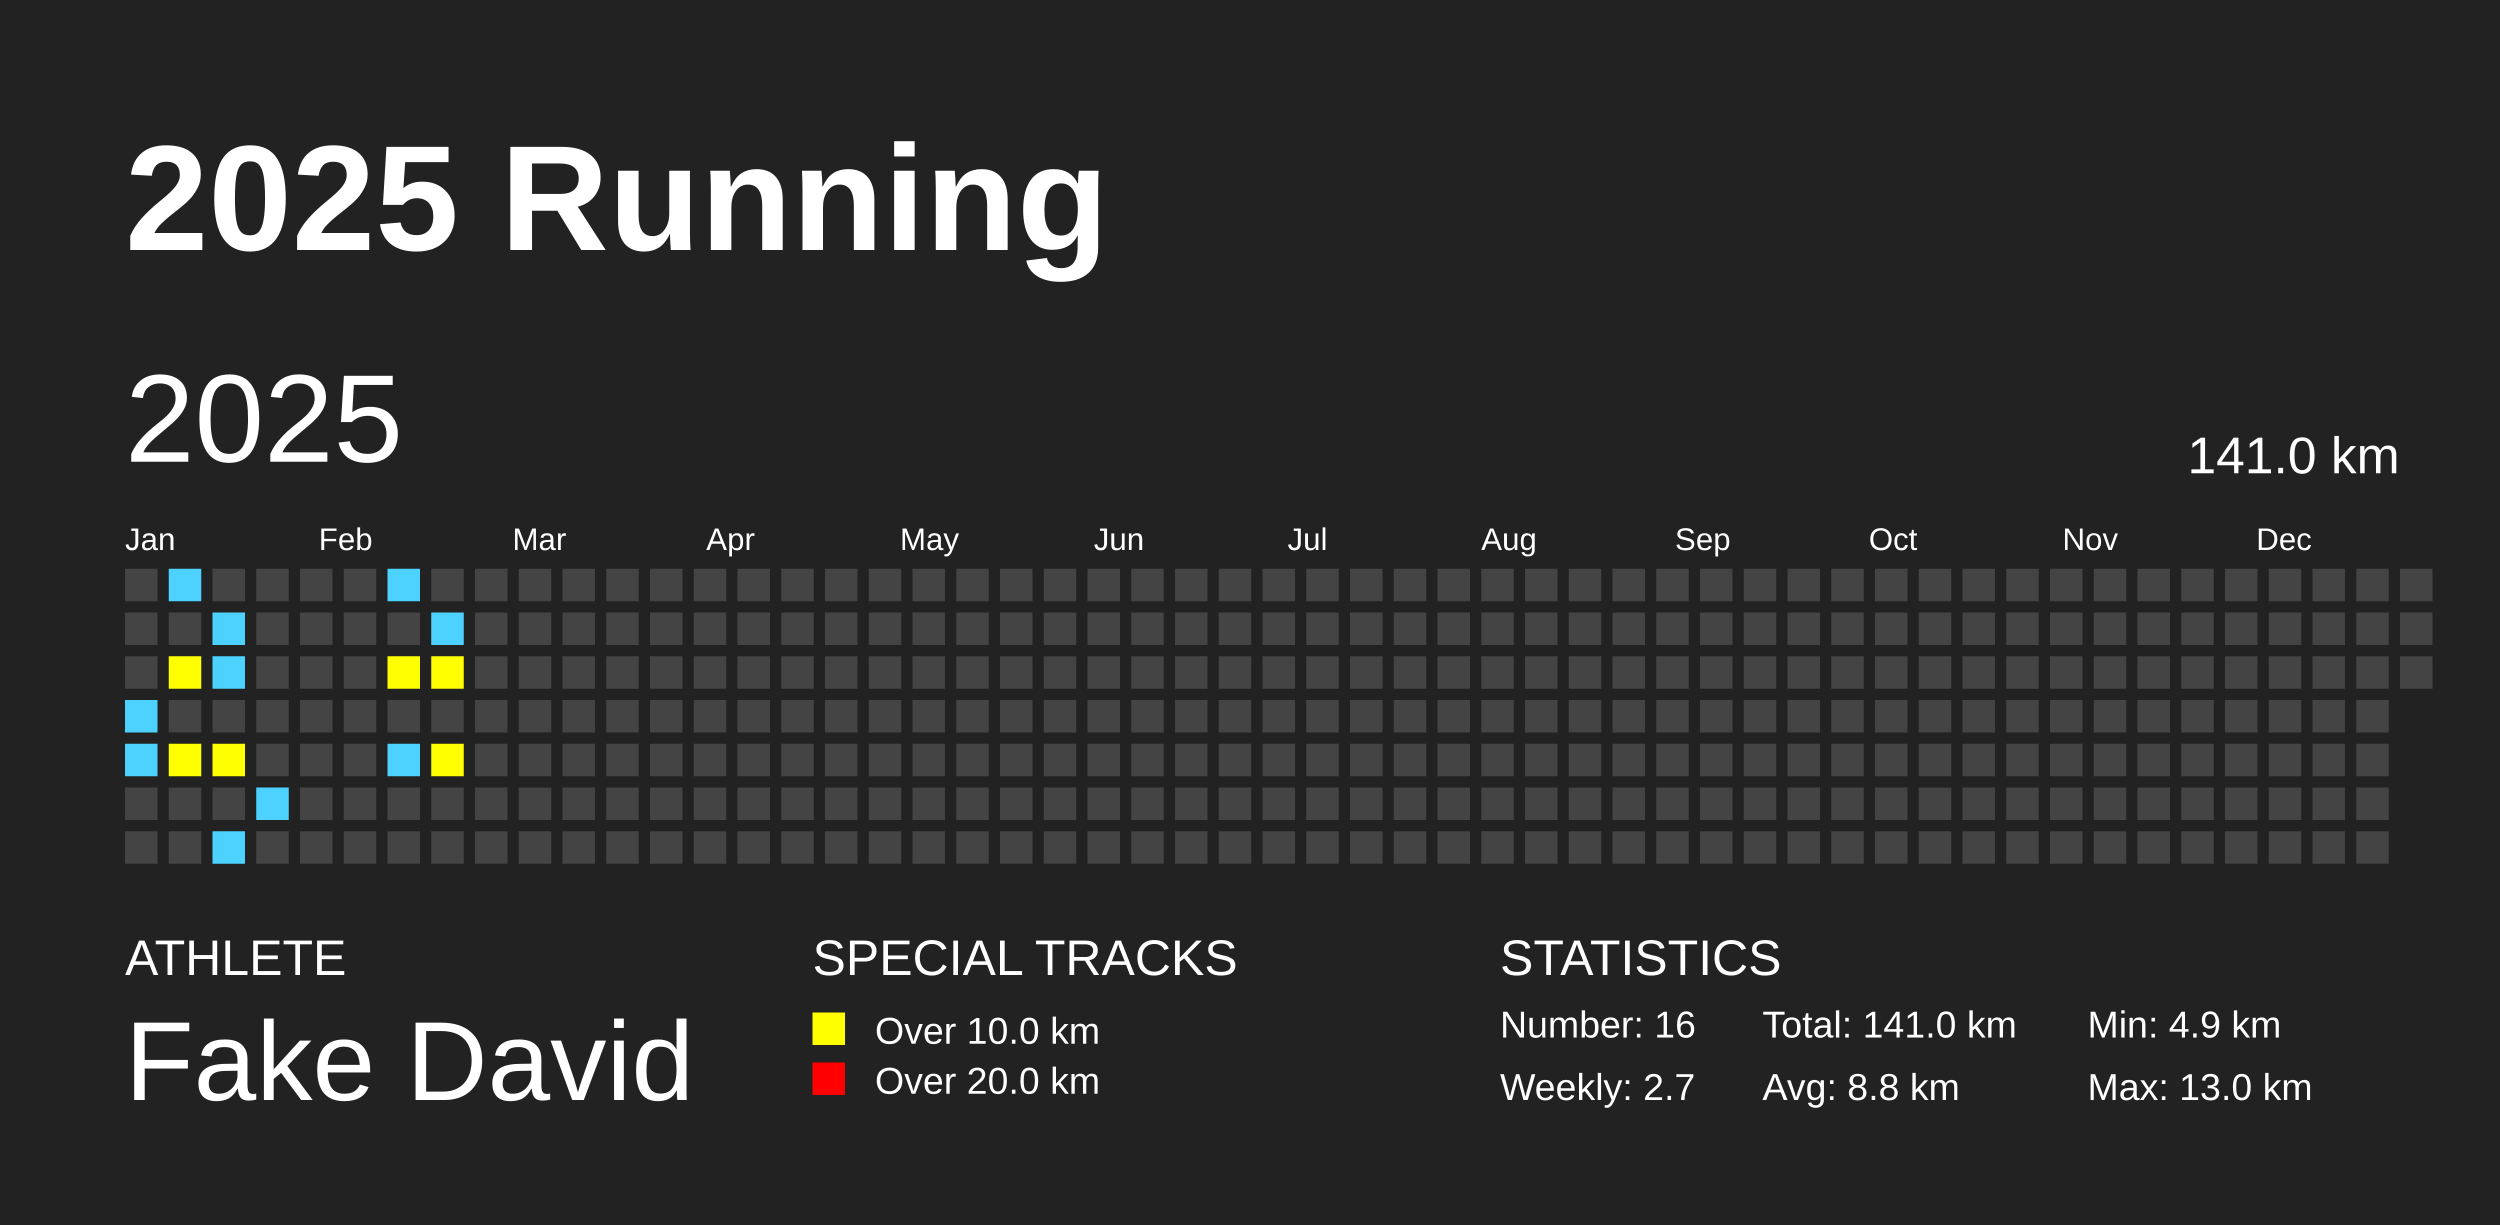
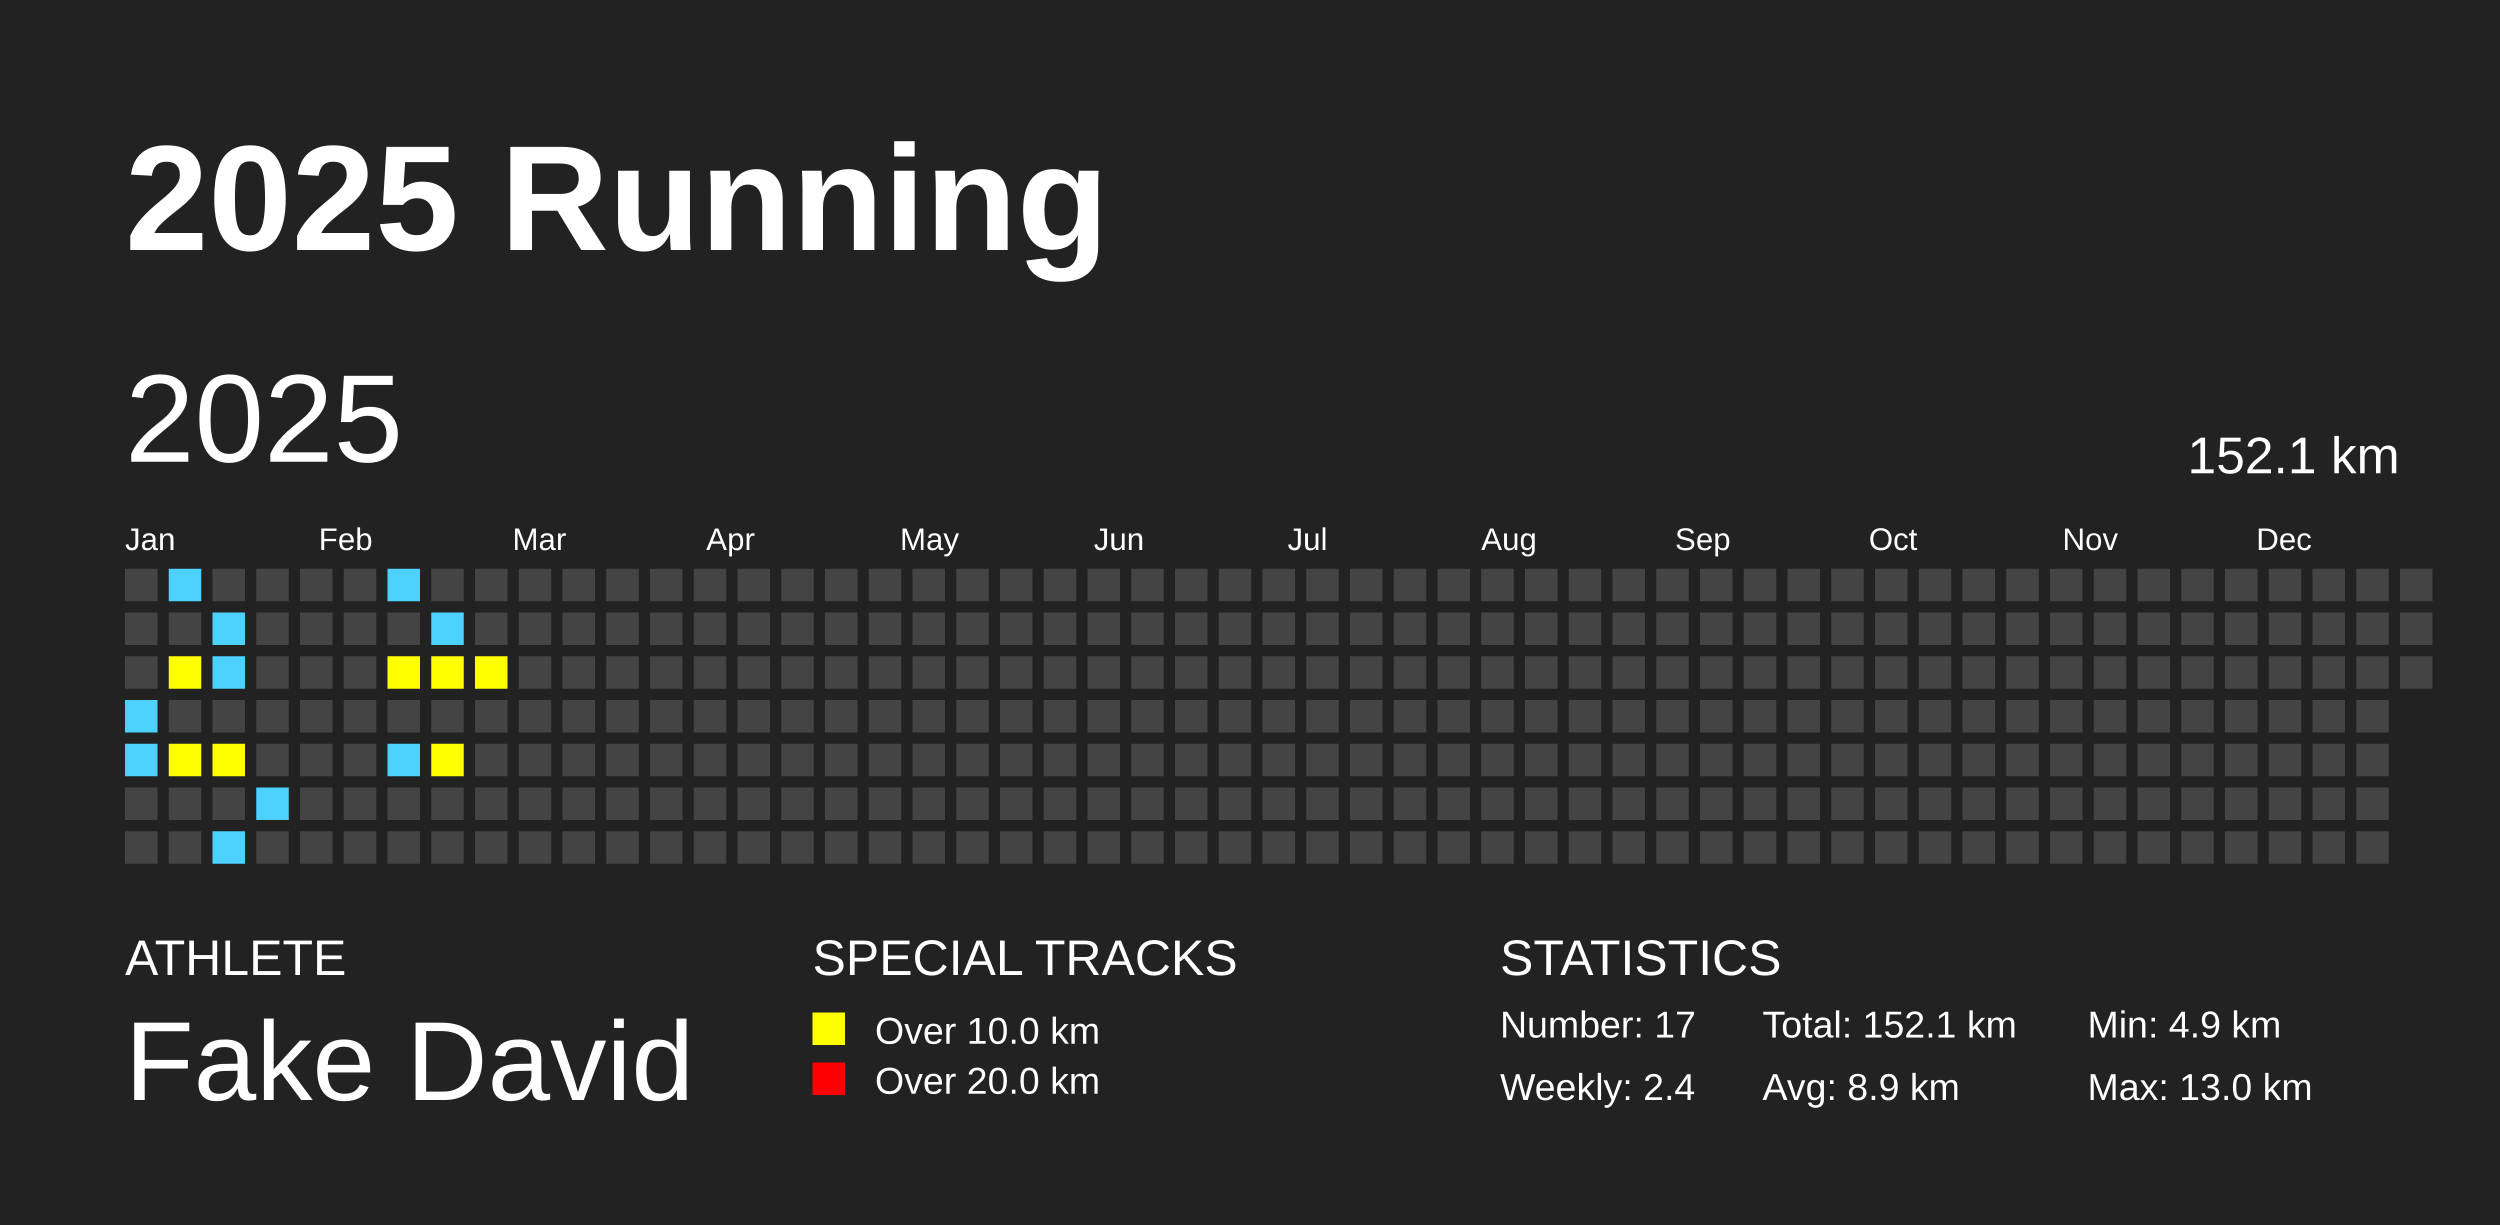
<svg xmlns="http://www.w3.org/2000/svg" baseProfile="full" height="98mm" version="1.1" viewBox="0,0,200,98" width="200mm">
  <defs />
  <rect fill="#222222" height="98" width="200" x="0" y="0" />
  <text fill="#FFFFFF" style="font-size:12px; font-family:Arial; font-weight:bold;" x="10" y="20">2025 Running</text>
  <text fill="#FFFFFF" style="font-size:4px; font-family:Arial" x="10" y="78">ATHLETE</text>
  <text fill="#FFFFFF" style="font-size:9px; font-family:Arial" x="10" y="88">Fake David</text>
  <text fill="#FFFFFF" style="font-size:4px; font-family:Arial" x="65" y="78">SPECIAL TRACKS</text>
  <rect fill="yellow" height="2.6" width="2.6" x="65" y="81" />
  <text fill="#FFFFFF" style="font-size:3px; font-family:Arial" x="70" y="83.5">Over 10.0 km</text>
  <rect fill="red" height="2.6" width="2.6" x="65" y="85" />
  <text fill="#FFFFFF" style="font-size:3px; font-family:Arial" x="70" y="87.5">Over 20.0 km</text>
  <text fill="#FFFFFF" style="font-size:4px; font-family:Arial" x="120" y="78">STATISTICS</text>
-   <text fill="#FFFFFF" style="font-size:3px; font-family:Arial" x="120" y="83">Number: 16</text>
-   <text fill="#FFFFFF" style="font-size:3px; font-family:Arial" x="120" y="88">Weekly: 2.7</text>
-   <text fill="#FFFFFF" style="font-size:3px; font-family:Arial" x="141" y="83">Total: 141.0 km</text>
-   <text fill="#FFFFFF" style="font-size:3px; font-family:Arial" x="141" y="88">Avg: 8.8 km</text>
+   <text fill="#FFFFFF" style="font-size:3px; font-family:Arial" x="120" y="83">Number: 17</text>
+   <text fill="#FFFFFF" style="font-size:3px; font-family:Arial" x="120" y="88">Weekly: 2.4</text>
+   <text fill="#FFFFFF" style="font-size:3px; font-family:Arial" x="141" y="83">Total: 152.1 km</text>
+   <text fill="#FFFFFF" style="font-size:3px; font-family:Arial" x="141" y="88">Avg: 8.9 km</text>
  <text fill="#FFFFFF" style="font-size:3px; font-family:Arial" x="167" y="83">Min: 4.9 km</text>
  <text fill="#FFFFFF" style="font-size:3px; font-family:Arial" x="167" y="88">Max: 13.0 km</text>
  <text dominant-baseline="hanging" fill="#FFFFFF" style="font-size:10.0px; font-family:Arial;" x="10" y="30">2025</text>
-   <text dominant-baseline="hanging" fill="#FFFFFF" style="font-size:4.125px; font-family:Arial;" x="175" y="35">141.0 km</text>
+   <text dominant-baseline="hanging" fill="#FFFFFF" style="font-size:4.125px; font-family:Arial;" x="175" y="35">152.1 km</text>
  <text fill="#FFFFFF" style="font-size:2.5px; font-family:Arial" x="10.0" y="44">Jan</text>
  <text fill="#FFFFFF" style="font-size:2.5px; font-family:Arial" x="25.5" y="44">Feb</text>
  <text fill="#FFFFFF" style="font-size:2.5px; font-family:Arial" x="41.0" y="44">Mar</text>
  <text fill="#FFFFFF" style="font-size:2.5px; font-family:Arial" x="56.5" y="44">Apr</text>
  <text fill="#FFFFFF" style="font-size:2.5px; font-family:Arial" x="72.0" y="44">May</text>
  <text fill="#FFFFFF" style="font-size:2.5px; font-family:Arial" x="87.5" y="44">Jun</text>
  <text fill="#FFFFFF" style="font-size:2.5px; font-family:Arial" x="103.0" y="44">Jul</text>
  <text fill="#FFFFFF" style="font-size:2.5px; font-family:Arial" x="118.5" y="44">Aug</text>
  <text fill="#FFFFFF" style="font-size:2.5px; font-family:Arial" x="134.0" y="44">Sep</text>
  <text fill="#FFFFFF" style="font-size:2.5px; font-family:Arial" x="149.5" y="44">Oct</text>
  <text fill="#FFFFFF" style="font-size:2.5px; font-family:Arial" x="165.0" y="44">Nov</text>
  <text fill="#FFFFFF" style="font-size:2.5px; font-family:Arial" x="180.5" y="44">Dec</text>
  <rect fill="#444444" height="2.6" width="2.6" x="10.0" y="45.5" />
  <rect fill="#444444" height="2.6" width="2.6" x="10.0" y="49.0" />
  <rect fill="#444444" height="2.6" width="2.6" x="10.0" y="52.5" />
  <rect fill="#4DD2FF" height="2.6" width="2.6" x="10.0" y="56.0" />
  <rect fill="#4DD2FF" height="2.6" width="2.6" x="10.0" y="59.5" />
  <rect fill="#444444" height="2.6" width="2.6" x="10.0" y="63.0" />
  <rect fill="#444444" height="2.6" width="2.6" x="10.0" y="66.5" />
  <rect fill="#4DD2FF" height="2.6" width="2.6" x="13.5" y="45.5" />
  <rect fill="#444444" height="2.6" width="2.6" x="13.5" y="49.0" />
  <rect fill="yellow" height="2.6" width="2.6" x="13.5" y="52.5" />
  <rect fill="#444444" height="2.6" width="2.6" x="13.5" y="56.0" />
  <rect fill="yellow" height="2.6" width="2.6" x="13.5" y="59.5" />
  <rect fill="#444444" height="2.6" width="2.6" x="13.5" y="63.0" />
  <rect fill="#444444" height="2.6" width="2.6" x="13.5" y="66.5" />
  <rect fill="#444444" height="2.6" width="2.6" x="17.0" y="45.5" />
  <rect fill="#4DD2FF" height="2.6" width="2.6" x="17.0" y="49.0" />
  <rect fill="#4DD2FF" height="2.6" width="2.6" x="17.0" y="52.5" />
  <rect fill="#444444" height="2.6" width="2.6" x="17.0" y="56.0" />
  <rect fill="yellow" height="2.6" width="2.6" x="17.0" y="59.5" />
  <rect fill="#444444" height="2.6" width="2.6" x="17.0" y="63.0" />
  <rect fill="#4DD2FF" height="2.6" width="2.6" x="17.0" y="66.5" />
  <rect fill="#444444" height="2.6" width="2.6" x="20.5" y="45.5" />
  <rect fill="#444444" height="2.6" width="2.6" x="20.5" y="49.0" />
  <rect fill="#444444" height="2.6" width="2.6" x="20.5" y="52.5" />
  <rect fill="#444444" height="2.6" width="2.6" x="20.5" y="56.0" />
  <rect fill="#444444" height="2.6" width="2.6" x="20.5" y="59.5" />
  <rect fill="#4DD2FF" height="2.6" width="2.6" x="20.5" y="63.0" />
  <rect fill="#444444" height="2.6" width="2.6" x="20.5" y="66.5" />
  <rect fill="#444444" height="2.6" width="2.6" x="24.0" y="45.5" />
  <rect fill="#444444" height="2.6" width="2.6" x="24.0" y="49.0" />
  <rect fill="#444444" height="2.6" width="2.6" x="24.0" y="52.5" />
  <rect fill="#444444" height="2.6" width="2.6" x="24.0" y="56.0" />
  <rect fill="#444444" height="2.6" width="2.6" x="24.0" y="59.5" />
  <rect fill="#444444" height="2.6" width="2.6" x="24.0" y="63.0" />
  <rect fill="#444444" height="2.6" width="2.6" x="24.0" y="66.5" />
  <rect fill="#444444" height="2.6" width="2.6" x="27.5" y="45.5" />
  <rect fill="#444444" height="2.6" width="2.6" x="27.5" y="49.0" />
  <rect fill="#444444" height="2.6" width="2.6" x="27.5" y="52.5" />
  <rect fill="#444444" height="2.6" width="2.6" x="27.5" y="56.0" />
  <rect fill="#444444" height="2.6" width="2.6" x="27.5" y="59.5" />
  <rect fill="#444444" height="2.6" width="2.6" x="27.5" y="63.0" />
  <rect fill="#444444" height="2.6" width="2.6" x="27.5" y="66.5" />
  <rect fill="#4DD2FF" height="2.6" width="2.6" x="31.0" y="45.5" />
  <rect fill="#444444" height="2.6" width="2.6" x="31.0" y="49.0" />
  <rect fill="yellow" height="2.6" width="2.6" x="31.0" y="52.5" />
  <rect fill="#444444" height="2.6" width="2.6" x="31.0" y="56.0" />
  <rect fill="#4DD2FF" height="2.6" width="2.6" x="31.0" y="59.5" />
  <rect fill="#444444" height="2.6" width="2.6" x="31.0" y="63.0" />
  <rect fill="#444444" height="2.6" width="2.6" x="31.0" y="66.5" />
  <rect fill="#444444" height="2.6" width="2.6" x="34.5" y="45.5" />
  <rect fill="#4DD2FF" height="2.6" width="2.6" x="34.5" y="49.0" />
  <rect fill="yellow" height="2.6" width="2.6" x="34.5" y="52.5" />
  <rect fill="#444444" height="2.6" width="2.6" x="34.5" y="56.0" />
  <rect fill="yellow" height="2.6" width="2.6" x="34.5" y="59.5" />
  <rect fill="#444444" height="2.6" width="2.6" x="34.5" y="63.0" />
  <rect fill="#444444" height="2.6" width="2.6" x="34.5" y="66.5" />
  <rect fill="#444444" height="2.6" width="2.6" x="38.0" y="45.5" />
  <rect fill="#444444" height="2.6" width="2.6" x="38.0" y="49.0" />
-   <rect fill="#444444" height="2.6" width="2.6" x="38.0" y="52.5" />
+   <rect fill="yellow" height="2.6" width="2.6" x="38.0" y="52.5" />
  <rect fill="#444444" height="2.6" width="2.6" x="38.0" y="56.0" />
  <rect fill="#444444" height="2.6" width="2.6" x="38.0" y="59.5" />
  <rect fill="#444444" height="2.6" width="2.6" x="38.0" y="63.0" />
  <rect fill="#444444" height="2.6" width="2.6" x="38.0" y="66.5" />
  <rect fill="#444444" height="2.6" width="2.6" x="41.5" y="45.5" />
  <rect fill="#444444" height="2.6" width="2.6" x="41.5" y="49.0" />
  <rect fill="#444444" height="2.6" width="2.6" x="41.5" y="52.5" />
  <rect fill="#444444" height="2.6" width="2.6" x="41.5" y="56.0" />
  <rect fill="#444444" height="2.6" width="2.6" x="41.5" y="59.5" />
  <rect fill="#444444" height="2.6" width="2.6" x="41.5" y="63.0" />
  <rect fill="#444444" height="2.6" width="2.6" x="41.5" y="66.5" />
  <rect fill="#444444" height="2.6" width="2.6" x="45.0" y="45.5" />
  <rect fill="#444444" height="2.6" width="2.6" x="45.0" y="49.0" />
  <rect fill="#444444" height="2.6" width="2.6" x="45.0" y="52.5" />
  <rect fill="#444444" height="2.6" width="2.6" x="45.0" y="56.0" />
  <rect fill="#444444" height="2.6" width="2.6" x="45.0" y="59.5" />
  <rect fill="#444444" height="2.6" width="2.6" x="45.0" y="63.0" />
  <rect fill="#444444" height="2.6" width="2.6" x="45.0" y="66.5" />
  <rect fill="#444444" height="2.6" width="2.6" x="48.5" y="45.5" />
  <rect fill="#444444" height="2.6" width="2.6" x="48.5" y="49.0" />
  <rect fill="#444444" height="2.6" width="2.6" x="48.5" y="52.5" />
  <rect fill="#444444" height="2.6" width="2.6" x="48.5" y="56.0" />
  <rect fill="#444444" height="2.6" width="2.6" x="48.5" y="59.5" />
  <rect fill="#444444" height="2.6" width="2.6" x="48.5" y="63.0" />
  <rect fill="#444444" height="2.6" width="2.6" x="48.5" y="66.5" />
  <rect fill="#444444" height="2.6" width="2.6" x="52.0" y="45.5" />
  <rect fill="#444444" height="2.6" width="2.6" x="52.0" y="49.0" />
  <rect fill="#444444" height="2.6" width="2.6" x="52.0" y="52.5" />
  <rect fill="#444444" height="2.6" width="2.6" x="52.0" y="56.0" />
  <rect fill="#444444" height="2.6" width="2.6" x="52.0" y="59.5" />
  <rect fill="#444444" height="2.6" width="2.6" x="52.0" y="63.0" />
  <rect fill="#444444" height="2.6" width="2.6" x="52.0" y="66.5" />
  <rect fill="#444444" height="2.6" width="2.6" x="55.5" y="45.5" />
  <rect fill="#444444" height="2.6" width="2.6" x="55.5" y="49.0" />
  <rect fill="#444444" height="2.6" width="2.6" x="55.5" y="52.5" />
  <rect fill="#444444" height="2.6" width="2.6" x="55.5" y="56.0" />
  <rect fill="#444444" height="2.6" width="2.6" x="55.5" y="59.5" />
  <rect fill="#444444" height="2.6" width="2.6" x="55.5" y="63.0" />
  <rect fill="#444444" height="2.6" width="2.6" x="55.5" y="66.5" />
  <rect fill="#444444" height="2.6" width="2.6" x="59.0" y="45.5" />
  <rect fill="#444444" height="2.6" width="2.6" x="59.0" y="49.0" />
  <rect fill="#444444" height="2.6" width="2.6" x="59.0" y="52.5" />
  <rect fill="#444444" height="2.6" width="2.6" x="59.0" y="56.0" />
  <rect fill="#444444" height="2.6" width="2.6" x="59.0" y="59.5" />
  <rect fill="#444444" height="2.6" width="2.6" x="59.0" y="63.0" />
  <rect fill="#444444" height="2.6" width="2.6" x="59.0" y="66.5" />
  <rect fill="#444444" height="2.6" width="2.6" x="62.5" y="45.5" />
  <rect fill="#444444" height="2.6" width="2.6" x="62.5" y="49.0" />
  <rect fill="#444444" height="2.6" width="2.6" x="62.5" y="52.5" />
  <rect fill="#444444" height="2.6" width="2.6" x="62.5" y="56.0" />
  <rect fill="#444444" height="2.6" width="2.6" x="62.5" y="59.5" />
  <rect fill="#444444" height="2.6" width="2.6" x="62.5" y="63.0" />
  <rect fill="#444444" height="2.6" width="2.6" x="62.5" y="66.5" />
  <rect fill="#444444" height="2.6" width="2.6" x="66.0" y="45.5" />
  <rect fill="#444444" height="2.6" width="2.6" x="66.0" y="49.0" />
  <rect fill="#444444" height="2.6" width="2.6" x="66.0" y="52.5" />
  <rect fill="#444444" height="2.6" width="2.6" x="66.0" y="56.0" />
  <rect fill="#444444" height="2.6" width="2.6" x="66.0" y="59.5" />
  <rect fill="#444444" height="2.6" width="2.6" x="66.0" y="63.0" />
  <rect fill="#444444" height="2.6" width="2.6" x="66.0" y="66.5" />
  <rect fill="#444444" height="2.6" width="2.6" x="69.5" y="45.5" />
  <rect fill="#444444" height="2.6" width="2.6" x="69.5" y="49.0" />
  <rect fill="#444444" height="2.6" width="2.6" x="69.5" y="52.5" />
  <rect fill="#444444" height="2.6" width="2.6" x="69.5" y="56.0" />
  <rect fill="#444444" height="2.6" width="2.6" x="69.5" y="59.5" />
  <rect fill="#444444" height="2.6" width="2.6" x="69.5" y="63.0" />
  <rect fill="#444444" height="2.6" width="2.6" x="69.5" y="66.5" />
  <rect fill="#444444" height="2.6" width="2.6" x="73.0" y="45.5" />
  <rect fill="#444444" height="2.6" width="2.6" x="73.0" y="49.0" />
  <rect fill="#444444" height="2.6" width="2.6" x="73.0" y="52.5" />
  <rect fill="#444444" height="2.6" width="2.6" x="73.0" y="56.0" />
  <rect fill="#444444" height="2.6" width="2.6" x="73.0" y="59.5" />
  <rect fill="#444444" height="2.6" width="2.6" x="73.0" y="63.0" />
  <rect fill="#444444" height="2.6" width="2.6" x="73.0" y="66.5" />
  <rect fill="#444444" height="2.6" width="2.6" x="76.5" y="45.5" />
  <rect fill="#444444" height="2.6" width="2.6" x="76.5" y="49.0" />
  <rect fill="#444444" height="2.6" width="2.6" x="76.5" y="52.5" />
  <rect fill="#444444" height="2.6" width="2.6" x="76.5" y="56.0" />
  <rect fill="#444444" height="2.6" width="2.6" x="76.5" y="59.5" />
  <rect fill="#444444" height="2.6" width="2.6" x="76.5" y="63.0" />
  <rect fill="#444444" height="2.6" width="2.6" x="76.5" y="66.5" />
  <rect fill="#444444" height="2.6" width="2.6" x="80.0" y="45.5" />
  <rect fill="#444444" height="2.6" width="2.6" x="80.0" y="49.0" />
  <rect fill="#444444" height="2.6" width="2.6" x="80.0" y="52.5" />
  <rect fill="#444444" height="2.6" width="2.6" x="80.0" y="56.0" />
  <rect fill="#444444" height="2.6" width="2.6" x="80.0" y="59.5" />
  <rect fill="#444444" height="2.6" width="2.6" x="80.0" y="63.0" />
  <rect fill="#444444" height="2.6" width="2.6" x="80.0" y="66.5" />
  <rect fill="#444444" height="2.6" width="2.6" x="83.5" y="45.5" />
  <rect fill="#444444" height="2.6" width="2.6" x="83.5" y="49.0" />
  <rect fill="#444444" height="2.6" width="2.6" x="83.5" y="52.5" />
  <rect fill="#444444" height="2.6" width="2.6" x="83.5" y="56.0" />
  <rect fill="#444444" height="2.6" width="2.6" x="83.5" y="59.5" />
  <rect fill="#444444" height="2.6" width="2.6" x="83.5" y="63.0" />
  <rect fill="#444444" height="2.6" width="2.6" x="83.5" y="66.5" />
  <rect fill="#444444" height="2.6" width="2.6" x="87.0" y="45.5" />
  <rect fill="#444444" height="2.6" width="2.6" x="87.0" y="49.0" />
  <rect fill="#444444" height="2.6" width="2.6" x="87.0" y="52.5" />
  <rect fill="#444444" height="2.6" width="2.6" x="87.0" y="56.0" />
  <rect fill="#444444" height="2.6" width="2.6" x="87.0" y="59.5" />
  <rect fill="#444444" height="2.6" width="2.6" x="87.0" y="63.0" />
  <rect fill="#444444" height="2.6" width="2.6" x="87.0" y="66.5" />
  <rect fill="#444444" height="2.6" width="2.6" x="90.5" y="45.5" />
  <rect fill="#444444" height="2.6" width="2.6" x="90.5" y="49.0" />
  <rect fill="#444444" height="2.6" width="2.6" x="90.5" y="52.5" />
  <rect fill="#444444" height="2.6" width="2.6" x="90.5" y="56.0" />
  <rect fill="#444444" height="2.6" width="2.6" x="90.5" y="59.5" />
  <rect fill="#444444" height="2.6" width="2.6" x="90.5" y="63.0" />
  <rect fill="#444444" height="2.6" width="2.6" x="90.5" y="66.5" />
  <rect fill="#444444" height="2.6" width="2.6" x="94.0" y="45.5" />
  <rect fill="#444444" height="2.6" width="2.6" x="94.0" y="49.0" />
  <rect fill="#444444" height="2.6" width="2.6" x="94.0" y="52.5" />
  <rect fill="#444444" height="2.6" width="2.6" x="94.0" y="56.0" />
  <rect fill="#444444" height="2.6" width="2.6" x="94.0" y="59.5" />
  <rect fill="#444444" height="2.6" width="2.6" x="94.0" y="63.0" />
  <rect fill="#444444" height="2.6" width="2.6" x="94.0" y="66.5" />
  <rect fill="#444444" height="2.6" width="2.6" x="97.5" y="45.5" />
  <rect fill="#444444" height="2.6" width="2.6" x="97.5" y="49.0" />
  <rect fill="#444444" height="2.6" width="2.6" x="97.5" y="52.5" />
  <rect fill="#444444" height="2.6" width="2.6" x="97.5" y="56.0" />
  <rect fill="#444444" height="2.6" width="2.6" x="97.5" y="59.5" />
  <rect fill="#444444" height="2.6" width="2.6" x="97.5" y="63.0" />
  <rect fill="#444444" height="2.6" width="2.6" x="97.5" y="66.5" />
  <rect fill="#444444" height="2.6" width="2.6" x="101.0" y="45.5" />
  <rect fill="#444444" height="2.6" width="2.6" x="101.0" y="49.0" />
  <rect fill="#444444" height="2.6" width="2.6" x="101.0" y="52.5" />
  <rect fill="#444444" height="2.6" width="2.6" x="101.0" y="56.0" />
  <rect fill="#444444" height="2.6" width="2.6" x="101.0" y="59.5" />
  <rect fill="#444444" height="2.6" width="2.6" x="101.0" y="63.0" />
  <rect fill="#444444" height="2.6" width="2.6" x="101.0" y="66.5" />
  <rect fill="#444444" height="2.6" width="2.6" x="104.5" y="45.5" />
  <rect fill="#444444" height="2.6" width="2.6" x="104.5" y="49.0" />
  <rect fill="#444444" height="2.6" width="2.6" x="104.5" y="52.5" />
  <rect fill="#444444" height="2.6" width="2.6" x="104.5" y="56.0" />
  <rect fill="#444444" height="2.6" width="2.6" x="104.5" y="59.5" />
  <rect fill="#444444" height="2.6" width="2.6" x="104.5" y="63.0" />
  <rect fill="#444444" height="2.6" width="2.6" x="104.5" y="66.5" />
  <rect fill="#444444" height="2.6" width="2.6" x="108.0" y="45.5" />
  <rect fill="#444444" height="2.6" width="2.6" x="108.0" y="49.0" />
  <rect fill="#444444" height="2.6" width="2.6" x="108.0" y="52.5" />
  <rect fill="#444444" height="2.6" width="2.6" x="108.0" y="56.0" />
  <rect fill="#444444" height="2.6" width="2.6" x="108.0" y="59.5" />
  <rect fill="#444444" height="2.6" width="2.6" x="108.0" y="63.0" />
  <rect fill="#444444" height="2.6" width="2.6" x="108.0" y="66.5" />
  <rect fill="#444444" height="2.6" width="2.6" x="111.5" y="45.5" />
  <rect fill="#444444" height="2.6" width="2.6" x="111.5" y="49.0" />
  <rect fill="#444444" height="2.6" width="2.6" x="111.5" y="52.5" />
  <rect fill="#444444" height="2.6" width="2.6" x="111.5" y="56.0" />
  <rect fill="#444444" height="2.6" width="2.6" x="111.5" y="59.5" />
  <rect fill="#444444" height="2.6" width="2.6" x="111.5" y="63.0" />
  <rect fill="#444444" height="2.6" width="2.6" x="111.5" y="66.5" />
  <rect fill="#444444" height="2.6" width="2.6" x="115.0" y="45.5" />
  <rect fill="#444444" height="2.6" width="2.6" x="115.0" y="49.0" />
  <rect fill="#444444" height="2.6" width="2.6" x="115.0" y="52.5" />
  <rect fill="#444444" height="2.6" width="2.6" x="115.0" y="56.0" />
  <rect fill="#444444" height="2.6" width="2.6" x="115.0" y="59.5" />
  <rect fill="#444444" height="2.6" width="2.6" x="115.0" y="63.0" />
  <rect fill="#444444" height="2.6" width="2.6" x="115.0" y="66.5" />
  <rect fill="#444444" height="2.6" width="2.6" x="118.5" y="45.5" />
  <rect fill="#444444" height="2.6" width="2.6" x="118.5" y="49.0" />
  <rect fill="#444444" height="2.6" width="2.6" x="118.5" y="52.5" />
  <rect fill="#444444" height="2.6" width="2.6" x="118.5" y="56.0" />
  <rect fill="#444444" height="2.6" width="2.6" x="118.5" y="59.5" />
  <rect fill="#444444" height="2.6" width="2.6" x="118.5" y="63.0" />
  <rect fill="#444444" height="2.6" width="2.6" x="118.5" y="66.5" />
  <rect fill="#444444" height="2.6" width="2.6" x="122.0" y="45.5" />
  <rect fill="#444444" height="2.6" width="2.6" x="122.0" y="49.0" />
  <rect fill="#444444" height="2.6" width="2.6" x="122.0" y="52.5" />
  <rect fill="#444444" height="2.6" width="2.6" x="122.0" y="56.0" />
  <rect fill="#444444" height="2.6" width="2.6" x="122.0" y="59.5" />
  <rect fill="#444444" height="2.6" width="2.6" x="122.0" y="63.0" />
  <rect fill="#444444" height="2.6" width="2.6" x="122.0" y="66.5" />
  <rect fill="#444444" height="2.6" width="2.6" x="125.5" y="45.5" />
  <rect fill="#444444" height="2.6" width="2.6" x="125.5" y="49.0" />
  <rect fill="#444444" height="2.6" width="2.6" x="125.5" y="52.5" />
  <rect fill="#444444" height="2.6" width="2.6" x="125.5" y="56.0" />
  <rect fill="#444444" height="2.6" width="2.6" x="125.5" y="59.5" />
  <rect fill="#444444" height="2.6" width="2.6" x="125.5" y="63.0" />
  <rect fill="#444444" height="2.6" width="2.6" x="125.5" y="66.5" />
  <rect fill="#444444" height="2.6" width="2.6" x="129.0" y="45.5" />
  <rect fill="#444444" height="2.6" width="2.6" x="129.0" y="49.0" />
  <rect fill="#444444" height="2.6" width="2.6" x="129.0" y="52.5" />
  <rect fill="#444444" height="2.6" width="2.6" x="129.0" y="56.0" />
  <rect fill="#444444" height="2.6" width="2.6" x="129.0" y="59.5" />
  <rect fill="#444444" height="2.6" width="2.6" x="129.0" y="63.0" />
  <rect fill="#444444" height="2.6" width="2.6" x="129.0" y="66.5" />
  <rect fill="#444444" height="2.6" width="2.6" x="132.5" y="45.5" />
  <rect fill="#444444" height="2.6" width="2.6" x="132.5" y="49.0" />
  <rect fill="#444444" height="2.6" width="2.6" x="132.5" y="52.5" />
  <rect fill="#444444" height="2.6" width="2.6" x="132.5" y="56.0" />
  <rect fill="#444444" height="2.6" width="2.6" x="132.5" y="59.5" />
  <rect fill="#444444" height="2.6" width="2.6" x="132.5" y="63.0" />
  <rect fill="#444444" height="2.6" width="2.6" x="132.5" y="66.5" />
  <rect fill="#444444" height="2.6" width="2.6" x="136.0" y="45.5" />
  <rect fill="#444444" height="2.6" width="2.6" x="136.0" y="49.0" />
  <rect fill="#444444" height="2.6" width="2.6" x="136.0" y="52.5" />
  <rect fill="#444444" height="2.6" width="2.6" x="136.0" y="56.0" />
  <rect fill="#444444" height="2.6" width="2.6" x="136.0" y="59.5" />
  <rect fill="#444444" height="2.6" width="2.6" x="136.0" y="63.0" />
  <rect fill="#444444" height="2.6" width="2.6" x="136.0" y="66.5" />
  <rect fill="#444444" height="2.6" width="2.6" x="139.5" y="45.5" />
  <rect fill="#444444" height="2.6" width="2.6" x="139.5" y="49.0" />
  <rect fill="#444444" height="2.6" width="2.6" x="139.5" y="52.5" />
  <rect fill="#444444" height="2.6" width="2.6" x="139.5" y="56.0" />
  <rect fill="#444444" height="2.6" width="2.6" x="139.5" y="59.5" />
  <rect fill="#444444" height="2.6" width="2.6" x="139.5" y="63.0" />
  <rect fill="#444444" height="2.6" width="2.6" x="139.5" y="66.5" />
  <rect fill="#444444" height="2.6" width="2.6" x="143.0" y="45.5" />
  <rect fill="#444444" height="2.6" width="2.6" x="143.0" y="49.0" />
  <rect fill="#444444" height="2.6" width="2.6" x="143.0" y="52.5" />
  <rect fill="#444444" height="2.6" width="2.6" x="143.0" y="56.0" />
  <rect fill="#444444" height="2.6" width="2.6" x="143.0" y="59.5" />
  <rect fill="#444444" height="2.6" width="2.6" x="143.0" y="63.0" />
  <rect fill="#444444" height="2.6" width="2.6" x="143.0" y="66.5" />
  <rect fill="#444444" height="2.6" width="2.6" x="146.5" y="45.5" />
  <rect fill="#444444" height="2.6" width="2.6" x="146.5" y="49.0" />
  <rect fill="#444444" height="2.6" width="2.6" x="146.5" y="52.5" />
  <rect fill="#444444" height="2.6" width="2.6" x="146.5" y="56.0" />
  <rect fill="#444444" height="2.6" width="2.6" x="146.5" y="59.5" />
  <rect fill="#444444" height="2.6" width="2.6" x="146.5" y="63.0" />
  <rect fill="#444444" height="2.6" width="2.6" x="146.5" y="66.5" />
  <rect fill="#444444" height="2.6" width="2.6" x="150.0" y="45.5" />
  <rect fill="#444444" height="2.6" width="2.6" x="150.0" y="49.0" />
  <rect fill="#444444" height="2.6" width="2.6" x="150.0" y="52.5" />
  <rect fill="#444444" height="2.6" width="2.6" x="150.0" y="56.0" />
  <rect fill="#444444" height="2.6" width="2.6" x="150.0" y="59.5" />
  <rect fill="#444444" height="2.6" width="2.6" x="150.0" y="63.0" />
  <rect fill="#444444" height="2.6" width="2.6" x="150.0" y="66.5" />
  <rect fill="#444444" height="2.6" width="2.6" x="153.5" y="45.5" />
  <rect fill="#444444" height="2.6" width="2.6" x="153.5" y="49.0" />
  <rect fill="#444444" height="2.6" width="2.6" x="153.5" y="52.5" />
  <rect fill="#444444" height="2.6" width="2.6" x="153.5" y="56.0" />
  <rect fill="#444444" height="2.6" width="2.6" x="153.5" y="59.5" />
  <rect fill="#444444" height="2.6" width="2.6" x="153.5" y="63.0" />
  <rect fill="#444444" height="2.6" width="2.6" x="153.5" y="66.5" />
  <rect fill="#444444" height="2.6" width="2.6" x="157.0" y="45.5" />
  <rect fill="#444444" height="2.6" width="2.6" x="157.0" y="49.0" />
  <rect fill="#444444" height="2.6" width="2.6" x="157.0" y="52.5" />
  <rect fill="#444444" height="2.6" width="2.6" x="157.0" y="56.0" />
  <rect fill="#444444" height="2.6" width="2.6" x="157.0" y="59.5" />
  <rect fill="#444444" height="2.6" width="2.6" x="157.0" y="63.0" />
  <rect fill="#444444" height="2.6" width="2.6" x="157.0" y="66.5" />
  <rect fill="#444444" height="2.6" width="2.6" x="160.5" y="45.5" />
  <rect fill="#444444" height="2.6" width="2.6" x="160.5" y="49.0" />
  <rect fill="#444444" height="2.6" width="2.6" x="160.5" y="52.5" />
  <rect fill="#444444" height="2.6" width="2.6" x="160.5" y="56.0" />
  <rect fill="#444444" height="2.6" width="2.6" x="160.5" y="59.5" />
  <rect fill="#444444" height="2.6" width="2.6" x="160.5" y="63.0" />
  <rect fill="#444444" height="2.6" width="2.6" x="160.5" y="66.5" />
  <rect fill="#444444" height="2.6" width="2.6" x="164.0" y="45.5" />
  <rect fill="#444444" height="2.6" width="2.6" x="164.0" y="49.0" />
  <rect fill="#444444" height="2.6" width="2.6" x="164.0" y="52.5" />
  <rect fill="#444444" height="2.6" width="2.6" x="164.0" y="56.0" />
  <rect fill="#444444" height="2.6" width="2.6" x="164.0" y="59.5" />
  <rect fill="#444444" height="2.6" width="2.6" x="164.0" y="63.0" />
  <rect fill="#444444" height="2.6" width="2.6" x="164.0" y="66.5" />
  <rect fill="#444444" height="2.6" width="2.6" x="167.5" y="45.5" />
  <rect fill="#444444" height="2.6" width="2.6" x="167.5" y="49.0" />
  <rect fill="#444444" height="2.6" width="2.6" x="167.5" y="52.5" />
  <rect fill="#444444" height="2.6" width="2.6" x="167.5" y="56.0" />
  <rect fill="#444444" height="2.6" width="2.6" x="167.5" y="59.5" />
  <rect fill="#444444" height="2.6" width="2.6" x="167.5" y="63.0" />
  <rect fill="#444444" height="2.6" width="2.6" x="167.5" y="66.5" />
  <rect fill="#444444" height="2.6" width="2.6" x="171.0" y="45.5" />
  <rect fill="#444444" height="2.6" width="2.6" x="171.0" y="49.0" />
  <rect fill="#444444" height="2.6" width="2.6" x="171.0" y="52.5" />
  <rect fill="#444444" height="2.6" width="2.6" x="171.0" y="56.0" />
  <rect fill="#444444" height="2.6" width="2.6" x="171.0" y="59.5" />
  <rect fill="#444444" height="2.6" width="2.6" x="171.0" y="63.0" />
  <rect fill="#444444" height="2.6" width="2.6" x="171.0" y="66.5" />
  <rect fill="#444444" height="2.6" width="2.6" x="174.5" y="45.5" />
  <rect fill="#444444" height="2.6" width="2.6" x="174.5" y="49.0" />
  <rect fill="#444444" height="2.6" width="2.6" x="174.5" y="52.5" />
  <rect fill="#444444" height="2.6" width="2.6" x="174.5" y="56.0" />
  <rect fill="#444444" height="2.6" width="2.6" x="174.5" y="59.5" />
  <rect fill="#444444" height="2.6" width="2.6" x="174.5" y="63.0" />
  <rect fill="#444444" height="2.6" width="2.6" x="174.5" y="66.5" />
  <rect fill="#444444" height="2.6" width="2.6" x="178.0" y="45.5" />
  <rect fill="#444444" height="2.6" width="2.6" x="178.0" y="49.0" />
  <rect fill="#444444" height="2.6" width="2.6" x="178.0" y="52.5" />
  <rect fill="#444444" height="2.6" width="2.6" x="178.0" y="56.0" />
  <rect fill="#444444" height="2.6" width="2.6" x="178.0" y="59.5" />
  <rect fill="#444444" height="2.6" width="2.6" x="178.0" y="63.0" />
  <rect fill="#444444" height="2.6" width="2.6" x="178.0" y="66.5" />
  <rect fill="#444444" height="2.6" width="2.6" x="181.5" y="45.5" />
  <rect fill="#444444" height="2.6" width="2.6" x="181.5" y="49.0" />
  <rect fill="#444444" height="2.6" width="2.6" x="181.5" y="52.5" />
  <rect fill="#444444" height="2.6" width="2.6" x="181.5" y="56.0" />
  <rect fill="#444444" height="2.6" width="2.6" x="181.5" y="59.5" />
  <rect fill="#444444" height="2.6" width="2.6" x="181.5" y="63.0" />
  <rect fill="#444444" height="2.6" width="2.6" x="181.5" y="66.5" />
  <rect fill="#444444" height="2.6" width="2.6" x="185.0" y="45.5" />
  <rect fill="#444444" height="2.6" width="2.6" x="185.0" y="49.0" />
  <rect fill="#444444" height="2.6" width="2.6" x="185.0" y="52.5" />
  <rect fill="#444444" height="2.6" width="2.6" x="185.0" y="56.0" />
  <rect fill="#444444" height="2.6" width="2.6" x="185.0" y="59.5" />
  <rect fill="#444444" height="2.6" width="2.6" x="185.0" y="63.0" />
  <rect fill="#444444" height="2.6" width="2.6" x="185.0" y="66.5" />
  <rect fill="#444444" height="2.6" width="2.6" x="188.5" y="45.5" />
  <rect fill="#444444" height="2.6" width="2.6" x="188.5" y="49.0" />
  <rect fill="#444444" height="2.6" width="2.6" x="188.5" y="52.5" />
  <rect fill="#444444" height="2.6" width="2.6" x="188.5" y="56.0" />
  <rect fill="#444444" height="2.6" width="2.6" x="188.5" y="59.5" />
  <rect fill="#444444" height="2.6" width="2.6" x="188.5" y="63.0" />
  <rect fill="#444444" height="2.6" width="2.6" x="188.5" y="66.5" />
  <rect fill="#444444" height="2.6" width="2.6" x="192.0" y="45.5" />
  <rect fill="#444444" height="2.6" width="2.6" x="192.0" y="49.0" />
  <rect fill="#444444" height="2.6" width="2.6" x="192.0" y="52.5" />
</svg>
